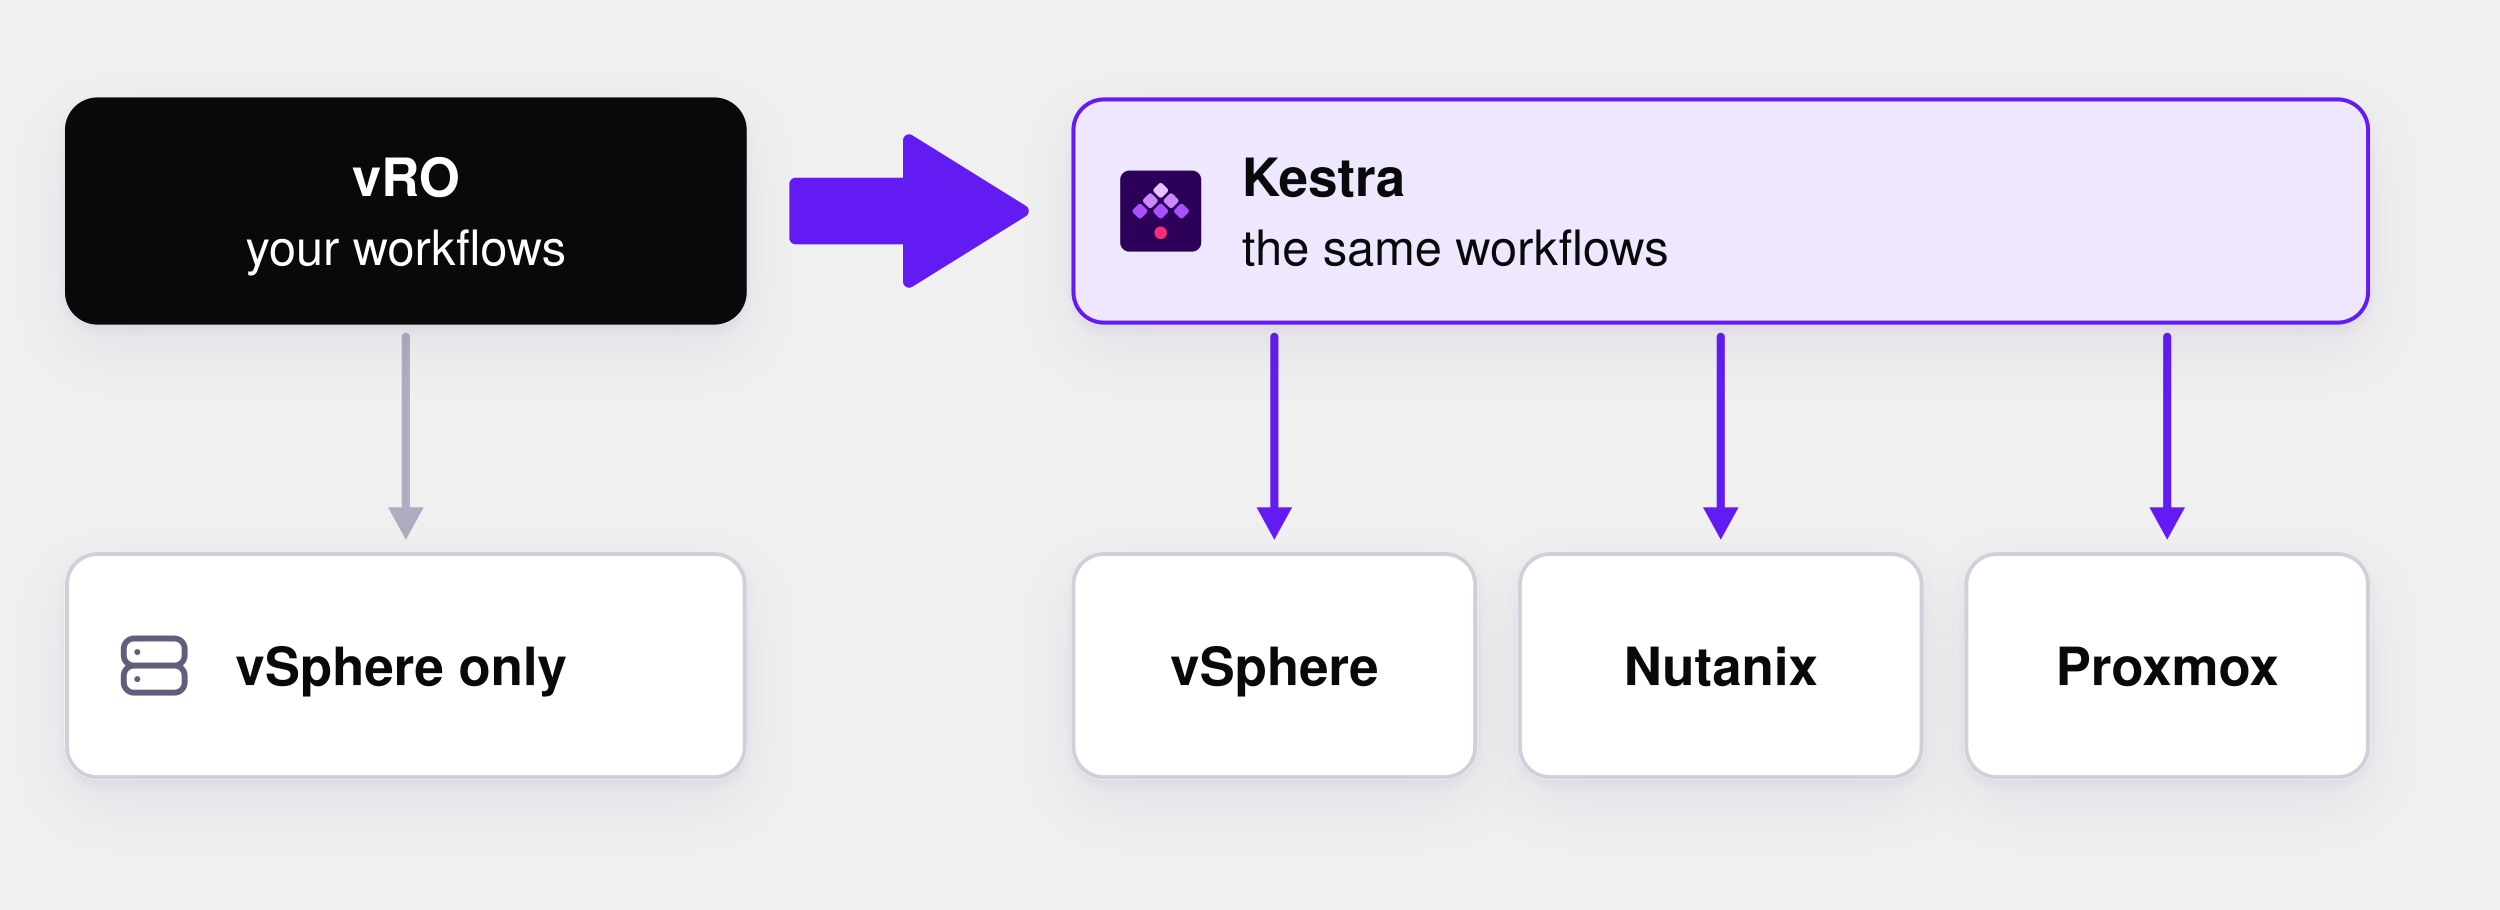
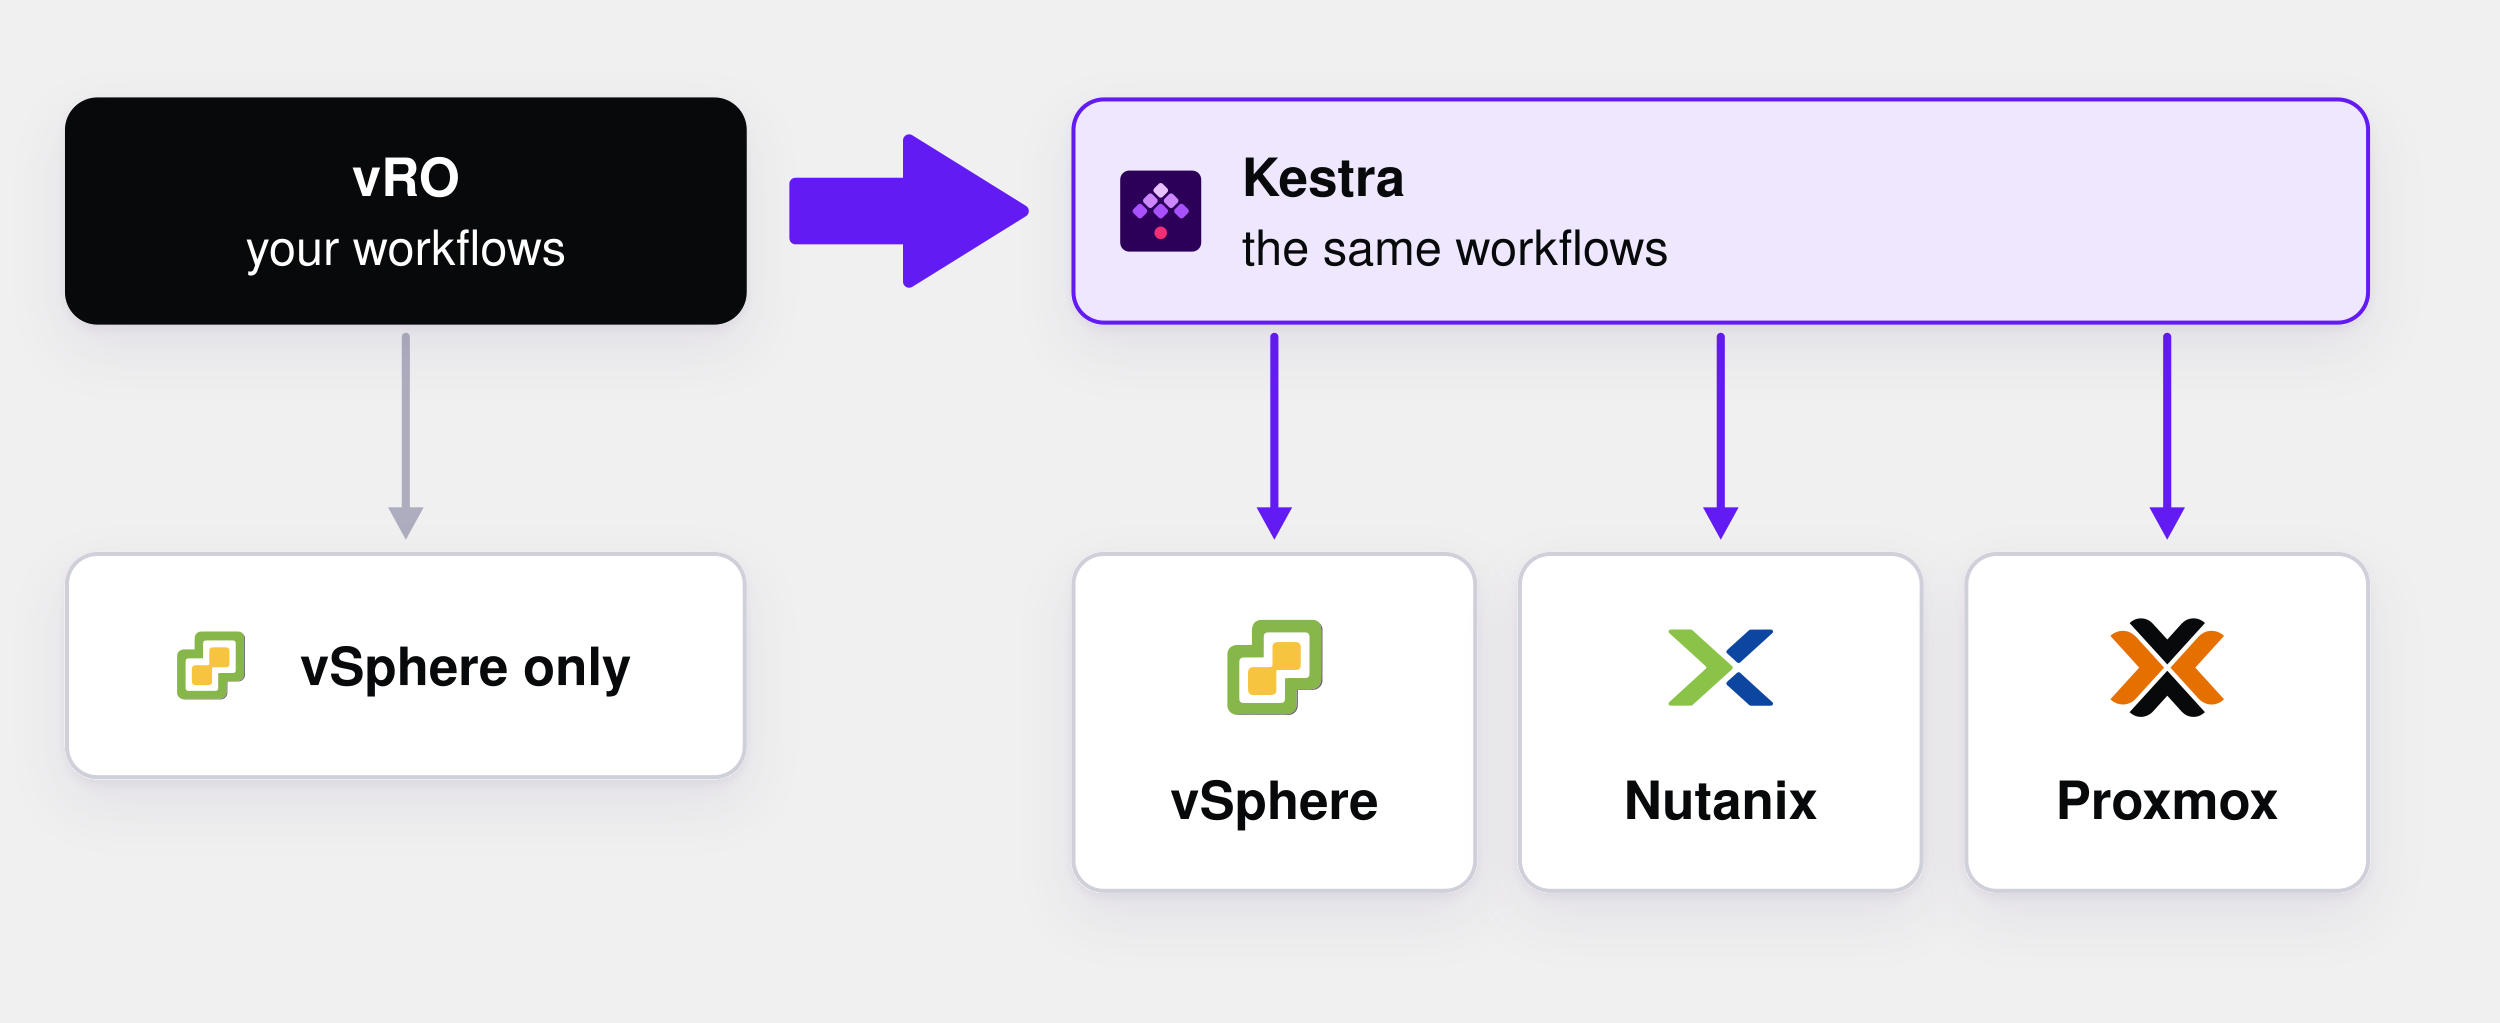
- <svg xmlns="http://www.w3.org/2000/svg" fill="none" aria-label="With vRO your workflows only run on vSphere; on Kestra they run on vSphere, Nutanix or Proxmox" viewBox="0 0 616 224">
+ <svg xmlns="http://www.w3.org/2000/svg" fill="none" aria-label="With vRO your workflows only run on vSphere; on Kestra they run on vSphere, Nutanix or Proxmox" viewBox="0 0 616 252">
  <defs>
    <filter id="vmware-kd-shadow" width="140%" height="180%" x="-20%" y="-20%" color-interpolation-filters="sRGB" filterUnits="objectBoundingBox">
      <feFlood flood-opacity="0" result="bg" />
      <feColorMatrix in="SourceAlpha" result="a0" values="0 0 0 0 0 0 0 0 0 0 0 0 0 0 0 0 0 0 127 0" />
      <feOffset dy="1" />
      <feGaussianBlur stdDeviation="1" />
      <feComposite in2="a0" operator="out" />
      <feColorMatrix values="0 0 0 0 0.227 0 0 0 0 0.114 0 0 0 0 0.427 0 0 0 0.051 0" />
      <feBlend in2="bg" result="s0" />
      <feColorMatrix in="SourceAlpha" result="a1" values="0 0 0 0 0 0 0 0 0 0 0 0 0 0 0 0 0 0 127 0" />
      <feOffset dy="6" />
      <feGaussianBlur stdDeviation="7" />
      <feComposite in2="a1" operator="out" />
      <feColorMatrix values="0 0 0 0 0.227 0 0 0 0 0.114 0 0 0 0 0.427 0 0 0 0.082 0" />
      <feBlend in2="s0" result="s1" />
      <feBlend in="SourceGraphic" in2="s1" result="shape" />
    </filter>
  </defs>
  <path stroke="#adadbf" stroke-linecap="round" stroke-linejoin="round" stroke-width="2" d="M100 83v43.6" />
  <path fill="#adadbf" d="m100 133-4.4-8h8.8Z" />
  <path fill="#631bf3" stroke="#631bf3" stroke-linejoin="round" stroke-width="3" d="M196 45.3h28V34.6L252 52l-28 17.4V58.7h-28Z" />
  <path stroke="#631bf3" stroke-linecap="round" stroke-linejoin="round" stroke-width="2" d="M314 83v43.6" />
  <path fill="#631bf3" d="m314 133-4.4-8h8.8Z" />
  <path stroke="#631bf3" stroke-linecap="round" stroke-linejoin="round" stroke-width="2" d="M424 83v43.6" />
  <path fill="#631bf3" d="m424 133-4.4-8h8.8Z" />
  <path stroke="#631bf3" stroke-linecap="round" stroke-linejoin="round" stroke-width="2" d="M534 83v43.6" />
  <path fill="#631bf3" d="m534 133-4.4-8h8.8Z" />
  <g filter="url(#vmware-kd-shadow)">
    <rect width="168" height="56" x="16" y="24" fill="#08090a" rx="8" />
  </g>
  <text fill="#fff" data-fit="1" data-maxw="144" font-family="'Mona Sans', -apple-system, 'Segoe UI', Helvetica, Arial, sans-serif" font-size="13" font-weight="600" text-anchor="middle">
    <tspan x="100" y="48.3">vRO</tspan>
  </text>
  <text fill="#fff" data-fit="2" data-maxw="144" font-family="'Mona Sans', -apple-system, 'Segoe UI', Helvetica, Arial, sans-serif" font-size="12" font-weight="400" text-anchor="middle">
    <tspan x="100" y="65.3">your workflows</tspan>
  </text>
  <g filter="url(#vmware-kd-shadow)">
    <rect width="168" height="56" x="16" y="136" fill="#fff" rx="8" />
    <rect width="167" height="55" x="16.5" y="136.5" stroke="#d0d0da" rx="7.5" />
  </g>
-   <svg width="20" height="20" x="28" y="154" stroke="#5f5f7c" stroke-linecap="round" stroke-linejoin="round" stroke-width="1.75" color="#5f5f7c" data-icon="ui:server" viewBox="0 0 24 24">
-     <path stroke="none" d="M0 0h24v24H0z" />
-     <path d="M3 7a3 3 0 0 1 3-3h12a3 3 0 0 1 3 3v2a3 3 0 0 1-3 3H6a3 3 0 0 1-3-3zm0 8a3 3 0 0 1 3-3h12a3 3 0 0 1 3 3v2a3 3 0 0 1-3 3H6a3 3 0 0 1-3-3zm4-7v.01M7 16v.01" />
+   <svg width="20" height="20" x="41.9" y="154" fill="currentColor" color="#08090a" data-icon="plugin:ee.vmware.vcenter" viewBox="0 0 200 200">
+     <path fill="#87b74b" d="M84.031 15.996c27.668.04 55.371-.023 83.04-.031 4.902-.14 9.39 1.898 12.652 5.508 1.75 4.89 2.93 9.941 2.91 15.16-.16 24.34-.133 48.683-.113 73.023-.047 7.067.761 15.02-3.22 21.27-2.558 4.129-6.85 5.84-11.48 6.527-9.3 1.32-18.738-.187-28.16.84-1.078 9.75.3 19.613-.71 29.312-.528 5.688-4.24 10.38-9.4 12.668-3.788 1.7-8.448 1.762-12.53 1.793-20-.183-40 .047-60 .008-8.91.16-17.489-.601-26.348.762-7.45-1.672-14.152-9.23-13.352-17.152.04-29.668.063-59.418.051-89.09-.058-4.418 1.57-8.739 4.7-11.88 3.492-3.19 8.23-4.55 12.89-4.57 8.5-.12 17.012.211 25.52-.058.269-9.152-.18-18.332.12-27.48.27-5.86 2.61-11.54 8.02-14.391 4.899-2.922 9.95-2.11 15.41-2.219m0 0" />
+     <path fill="#686465" d="M179.723 21.473c3.066 3.472 5.187 7.343 5 12.12-.012 29.712-.012 59.423-.024 89.13.32 8.3-7.379 16.07-15.597 16.312-9.172.371-18.38-.172-27.563.188-.469 9.492.172 19.023-.27 28.5-.367 8.242-7.808 15.832-16.187 15.613-29.352-.082-58.71-.043-88.05-.012-2.13-.02-4.262-.148-6.36-.488 8.86-1.363 17.437-.602 26.348-.762 20 .04 40-.191 60-.008 4.082-.03 8.742-.093 12.53-1.793 5.16-2.289 8.872-6.98 9.4-12.668 1.01-9.699-.368-19.562.71-29.312 9.422-1.027 18.86.48 28.16-.84 4.63-.687 8.922-2.398 11.48-6.527 3.981-6.25 3.173-14.203 3.22-21.27-.02-24.34-.047-48.683.113-73.023.02-5.219-1.16-10.27-2.91-15.16m0 0" />
+     <path fill="#fff" d="M90.98 37.984c20.36.082 40.72.082 61.082.012 2.727.137 5.61-.152 7.708 1.93 2.39 2.097 1.96 4.789 2.101 7.668-.148 21.332.031 42.761-.082 64.07.024 3.512-1.578 5.68-5.027 6.39-5.852.641-11.852.09-17.742.239-6.708.172-13.758-.59-20.31.66-.16 12.25.192 24.543-.07 36.793.032 2.988-1.699 5.54-4.667 6.207-3.262.5-6.66.313-9.953.34q-24-.028-48-.008c-4-.031-8.06.219-12.04-.16-2.66-.191-5.37-2.7-5.468-5.422-.41-3.98-.16-8.047-.18-12.047.008-15 .027-30-.012-45 .02-3.96-.25-8.023.22-11.96.57-3.673 3.901-5.641 7.433-5.571 11.757-.242 23.547.32 35.297-.191.28-11.77.011-23.57.082-35.348.109-2.5.039-4.742 2.007-6.59 2.114-2.101 4.864-1.883 7.621-2.012m0 0" />
+     <path fill="#f6c43f" d="M107.96 55.043c9.04.102 18.071.121 27.11.012 3.121.12 6.16-.34 8.63 1.96 2.39 1.97 2.773 4.618 2.76 7.56-.019 9.37-.1 18.741.02 28.12-.058 2.64.153 6.02-1.218 8.371-1.602 2.477-4.461 2.95-7.192 3.067-11.449.21-22.937-.36-34.379.191-.468 8.762-.109 17.559-.18 26.332-.081 4.059.4 8.399-.429 12.387-1.281 3.812-5.293 5.23-9.012 5.18-9.36.062-18.718-.118-28.09.043-3.28-.102-6.93.34-9.468-2.172-2.582-2.598-2.801-5.89-2.84-9.36.05-8.379.117-16.75-.012-25.129.04-3.609-.2-7.082 2.371-9.96 2.14-2.399 4.918-2.5 7.93-2.57 8.36-.02 16.738.148 25.102.081 2.546-.011 5-.531 7.476-1.09.492-11.472 0-22.992.16-34.472.07-2.29.453-4.418 2.203-6.051 2.59-2.59 5.649-2.438 9.059-2.5m0 0" />
  </svg>
  <text fill="#08090a" data-fit="3" data-maxw="114" font-family="'Mona Sans', -apple-system, 'Segoe UI', Helvetica, Arial, sans-serif" font-size="13" font-weight="600">
-     <tspan x="58" y="168.8">vSphere only</tspan>
+     <tspan x="73.9" y="168.8">vSphere only</tspan>
  </text>
  <g filter="url(#vmware-kd-shadow)">
    <rect width="320" height="56" x="264" y="24" fill="#eee7fe" rx="8" />
    <rect width="319" height="55" x="264.5" y="24.5" stroke="#631bf3" rx="7.5" />
  </g>
  <svg width="20" height="20" x="276" y="42" fill="currentColor" color="#08090a" data-icon="kestra-badge" viewBox="0 0 600 601">
    <g clip-path="url(#vmware-i2-clip0_380_149)">
      <path fill="#2c0059" d="M0 68.023C0 30.978 30.03.948 67.075.948h465.85C569.97.948 600 30.978 600 68.023v465.85c0 37.044-30.031 67.075-67.075 67.075H67.075C30.031 600.948 0 570.917 0 533.873z" />
      <path fill="#a950ff" d="M285.264 252.767c8.137-8.137 21.33-8.137 29.467 0l33.448 33.448c8.138 8.137 8.138 21.33 0 29.467l-33.448 33.448c-8.137 8.138-21.33 8.138-29.467 0l-33.448-33.448c-8.137-8.137-8.137-21.33 0-29.467zm154.058-.267c7.991-7.991 20.948-7.991 28.939 0l33.976 33.976c7.991 7.991 7.991 20.948 0 28.939l-33.976 33.976c-7.991 7.991-20.948 7.992-28.939 0l-33.976-33.976c-7.991-7.991-7.991-20.948 0-28.939z" />
      <path fill="#e9c1ff" d="M285.528 98.71c7.991-7.99 20.948-7.99 28.94 0l33.975 33.976c7.992 7.992 7.992 20.949 0 28.94l-33.975 33.976c-7.992 7.991-20.949 7.991-28.94 0l-33.976-33.976c-7.991-7.991-7.991-20.948 0-28.94z" />
      <path fill="#cd88ff" d="M271.29 209.32c8.137 8.137 8.137 21.33 0 29.467l-33.448 33.448c-8.137 8.137-21.33 8.137-29.467 0l-33.448-33.448c-8.138-8.137-8.138-21.33 0-29.467l33.448-33.449c8.137-8.137 21.33-8.137 29.467 0z" />
      <path fill="#a950ff" d="M194.654 286.476c7.991 7.991 7.991 20.948 0 28.939l-33.976 33.976c-7.991 7.991-20.948 7.991-28.94 0l-33.975-33.976c-7.992-7.991-7.992-20.948 0-28.939l33.975-33.976c7.992-7.991 20.949-7.991 28.94 0z" />
      <path fill="#cd88ff" d="M425.078 209.32c8.137 8.137 8.137 21.33 0 29.467l-33.448 33.448c-8.138 8.137-21.33 8.137-29.467 0l-33.449-33.448c-8.137-8.137-8.137-21.33 0-29.467l33.449-33.449c8.137-8.137 21.329-8.137 29.467 0z" />
      <path fill="#f62e76" d="M332.916 428.992c18.179 18.179 18.179 47.653 0 65.832s-47.653 18.179-65.832 0-18.179-47.653 0-65.832 47.653-18.179 65.832 0" />
    </g>
    <defs>
      <clipPath id="vmware-i2-clip0_380_149">
        <rect width="600" height="600" fill="#fff" transform="translate(0 0.947876)" />
      </clipPath>
    </defs>
  </svg>
  <text fill="#08090a" data-fit="4" data-maxw="266" font-family="'Mona Sans', -apple-system, 'Segoe UI', Helvetica, Arial, sans-serif" font-size="13" font-weight="600">
    <tspan x="306" y="48.3">Kestra</tspan>
  </text>
  <text fill="#08090a" data-fit="5" data-maxw="266" font-family="'Mona Sans', -apple-system, 'Segoe UI', Helvetica, Arial, sans-serif" font-size="12" font-weight="400">
    <tspan x="306" y="65.3">the same workflows</tspan>
  </text>
  <g filter="url(#vmware-kd-shadow)">
-     <rect width="100" height="56" x="264" y="136" fill="#fff" rx="8" />
-     <rect width="99" height="55" x="264.5" y="136.5" stroke="#d0d0da" rx="7.5" />
+     <rect width="100" height="84" x="264" y="136" fill="#fff" rx="8" />
+     <rect width="99" height="83" x="264.5" y="136.5" stroke="#d0d0da" rx="7.5" />
  </g>
-   <text fill="#08090a" data-fit="6" data-maxw="76" font-family="'Mona Sans', -apple-system, 'Segoe UI', Helvetica, Arial, sans-serif" font-size="13" font-weight="600" text-anchor="middle">
-     <tspan x="314" y="168.8">vSphere</tspan>
+   <svg width="28" height="28" x="300" y="150.5" fill="currentColor" color="#08090a" data-icon="plugin:ee.vmware.vcenter" viewBox="0 0 200 200">
+     <path fill="#87b74b" d="M84.031 15.996c27.668.04 55.371-.023 83.04-.031 4.902-.14 9.39 1.898 12.652 5.508 1.75 4.89 2.93 9.941 2.91 15.16-.16 24.34-.133 48.683-.113 73.023-.047 7.067.761 15.02-3.22 21.27-2.558 4.129-6.85 5.84-11.48 6.527-9.3 1.32-18.738-.187-28.16.84-1.078 9.75.3 19.613-.71 29.312-.528 5.688-4.24 10.38-9.4 12.668-3.788 1.7-8.448 1.762-12.53 1.793-20-.183-40 .047-60 .008-8.91.16-17.489-.601-26.348.762-7.45-1.672-14.152-9.23-13.352-17.152.04-29.668.063-59.418.051-89.09-.058-4.418 1.57-8.739 4.7-11.88 3.492-3.19 8.23-4.55 12.89-4.57 8.5-.12 17.012.211 25.52-.058.269-9.152-.18-18.332.12-27.48.27-5.86 2.61-11.54 8.02-14.391 4.899-2.922 9.95-2.11 15.41-2.219m0 0" />
+     <path fill="#686465" d="M179.723 21.473c3.066 3.472 5.187 7.343 5 12.12-.012 29.712-.012 59.423-.024 89.13.32 8.3-7.379 16.07-15.597 16.312-9.172.371-18.38-.172-27.563.188-.469 9.492.172 19.023-.27 28.5-.367 8.242-7.808 15.832-16.187 15.613-29.352-.082-58.71-.043-88.05-.012-2.13-.02-4.262-.148-6.36-.488 8.86-1.363 17.437-.602 26.348-.762 20 .04 40-.191 60-.008 4.082-.03 8.742-.093 12.53-1.793 5.16-2.289 8.872-6.98 9.4-12.668 1.01-9.699-.368-19.562.71-29.312 9.422-1.027 18.86.48 28.16-.84 4.63-.687 8.922-2.398 11.48-6.527 3.981-6.25 3.173-14.203 3.22-21.27-.02-24.34-.047-48.683.113-73.023.02-5.219-1.16-10.27-2.91-15.16m0 0" />
+     <path fill="#fff" d="M90.98 37.984c20.36.082 40.72.082 61.082.012 2.727.137 5.61-.152 7.708 1.93 2.39 2.097 1.96 4.789 2.101 7.668-.148 21.332.031 42.761-.082 64.07.024 3.512-1.578 5.68-5.027 6.39-5.852.641-11.852.09-17.742.239-6.708.172-13.758-.59-20.31.66-.16 12.25.192 24.543-.07 36.793.032 2.988-1.699 5.54-4.667 6.207-3.262.5-6.66.313-9.953.34q-24-.028-48-.008c-4-.031-8.06.219-12.04-.16-2.66-.191-5.37-2.7-5.468-5.422-.41-3.98-.16-8.047-.18-12.047.008-15 .027-30-.012-45 .02-3.96-.25-8.023.22-11.96.57-3.673 3.901-5.641 7.433-5.571 11.757-.242 23.547.32 35.297-.191.28-11.77.011-23.57.082-35.348.109-2.5.039-4.742 2.007-6.59 2.114-2.101 4.864-1.883 7.621-2.012m0 0" />
+     <path fill="#f6c43f" d="M107.96 55.043c9.04.102 18.071.121 27.11.012 3.121.12 6.16-.34 8.63 1.96 2.39 1.97 2.773 4.618 2.76 7.56-.019 9.37-.1 18.741.02 28.12-.058 2.64.153 6.02-1.218 8.371-1.602 2.477-4.461 2.95-7.192 3.067-11.449.21-22.937-.36-34.379.191-.468 8.762-.109 17.559-.18 26.332-.081 4.059.4 8.399-.429 12.387-1.281 3.812-5.293 5.23-9.012 5.18-9.36.062-18.718-.118-28.09.043-3.28-.102-6.93.34-9.468-2.172-2.582-2.598-2.801-5.89-2.84-9.36.05-8.379.117-16.75-.012-25.129.04-3.609-.2-7.082 2.371-9.96 2.14-2.399 4.918-2.5 7.93-2.57 8.36-.02 16.738.148 25.102.081 2.546-.011 5-.531 7.476-1.09.492-11.472 0-22.992.16-34.472.07-2.29.453-4.418 2.203-6.051 2.59-2.59 5.649-2.438 9.059-2.5m0 0" />
+   </svg>
+   <text fill="#08090a" data-fit="6" data-maxw="92" font-family="'Mona Sans', -apple-system, 'Segoe UI', Helvetica, Arial, sans-serif" font-size="13" font-weight="600" text-anchor="middle">
+     <tspan x="314" y="201.8">vSphere</tspan>
  </text>
  <g filter="url(#vmware-kd-shadow)">
-     <rect width="100" height="56" x="374" y="136" fill="#fff" rx="8" />
-     <rect width="99" height="55" x="374.5" y="136.5" stroke="#d0d0da" rx="7.5" />
+     <rect width="100" height="84" x="374" y="136" fill="#fff" rx="8" />
+     <rect width="99" height="83" x="374.5" y="136.5" stroke="#d0d0da" rx="7.5" />
  </g>
-   <text fill="#08090a" data-fit="7" data-maxw="76" font-family="'Mona Sans', -apple-system, 'Segoe UI', Helvetica, Arial, sans-serif" font-size="13" font-weight="600" text-anchor="middle">
-     <tspan x="424" y="168.8">Nutanix</tspan>
+   <svg width="28" height="28" x="410" y="150.5" fill="currentColor" color="#08090a" data-icon="plugin:ee.nutanix" viewBox="0 0 512 512">
+     <path fill="#8bc349" d="m35.529 84.321 2.889-.036c3.149-.032 6.296-.027 9.445-.02q3.29-.012 6.58-.028 6.897-.023 13.792.001c5.882.018 11.762-.02 17.643-.072 4.53-.033 9.06-.034 13.592-.025q3.25 0 6.503-.034a494 494 0 0 1 9.11.019l2.695-.052c6.16.124 9.194 1.882 13.565 6.197L133 92l2.617 2.336 2.258 2.039 2.563 2.313L143 101l2.438 2.188q6.882 6.177 13.687 12.437c3.237 2.977 6.486 5.935 9.813 8.813 4.182 3.623 8.225 7.395 12.282 11.157a428 428 0 0 0 10.698 9.573c3.217 2.83 6.362 5.74 9.515 8.64 4.823 4.434 9.69 8.817 14.567 13.192l7.508 6.758q2.46 2.213 4.922 4.422 6.884 6.181 13.695 12.445c3.237 2.977 6.486 5.935 9.813 8.813 4.182 3.623 8.225 7.395 12.282 11.157a428 428 0 0 0 10.698 9.573c3.217 2.83 6.362 5.74 9.515 8.64 3.216 2.956 6.444 5.896 9.692 8.817l2.41 2.168q2.631 2.355 5.274 4.695l2.754 2.45 2.503 2.214c2.317 2.214 2.836 3.332 3.434 6.473-1.274 8.596-11.315 14.953-17.5 20.375a1945 1945 0 0 0-4.875 4.375l-2.484 2.234a1507 1507 0 0 0-8.766 8.016 541 541 0 0 1-11.758 10.508c-3.226 2.845-6.384 5.763-9.55 8.675-5.621 5.168-11.304 10.266-16.989 15.364q-6.888 6.185-13.703 12.453a541 541 0 0 1-11.758 10.508c-3.226 2.845-6.384 5.763-9.55 8.675-4.823 4.434-9.69 8.817-14.567 13.192l-5 4.5q-3.711 3.343-7.43 6.68-6.884 6.181-13.695 12.445c-3.237 2.977-6.486 5.935-9.812 8.813-3.593 3.112-7.078 6.33-10.563 9.562-16.45 15.241-16.45 15.241-21.586 15.274l-2.514.03-2.75.002-2.902.026c-3.174.024-6.348.032-9.521.04l-6.61.026q-6.933.024-13.866.028c-5.924.005-11.848.043-17.772.088-4.552.03-9.103.037-13.655.038q-3.277.006-6.553.038a718 718 0 0 1-9.163.01l-2.737.044c-4.428-.051-6.302-.214-9.936-2.963-2.548-3.53-2.62-5.413-1.935-9.681 2.388-3.98 5.898-6.73 9.395-9.715 3.441-3.018 6.769-6.151 10.105-9.285 4.363-4.092 8.745-8.132 13.281-12.031 3.299-2.927 6.503-5.953 9.719-8.969 4.363-4.092 8.745-8.132 13.281-12.031 3.299-2.927 6.503-5.953 9.719-8.969 4.363-4.092 8.745-8.132 13.281-12.031 3.299-2.927 6.503-5.953 9.719-8.969 4.363-4.092 8.745-8.132 13.281-12.031 3.299-2.927 6.503-5.953 9.719-8.969 4.363-4.092 8.745-8.132 13.281-12.031 3.299-2.927 6.503-5.953 9.719-8.969 7.85-7.363 7.85-7.363 11.5-10.5 4.016-3.456 7.878-7.073 11.75-10.687l1.973-1.84q1.84-1.723 3.672-3.456a416 416 0 0 1 4.015-3.736c1.885-1.812 1.885-1.812 2.278-5.093-.98-5.258-3.716-7.317-7.688-10.688-.59-.52-1.18-1.039-1.79-1.574a550 550 0 0 0-3.85-3.352c-2.959-2.6-5.847-5.271-8.735-7.949a1145 1145 0 0 0-14.098-12.848A1184 1184 0 0 1 146 211.5a1270 1270 0 0 0-11-10c-6.226-5.59-12.38-11.255-18.541-16.916a2077 2077 0 0 0-17.896-16.271c-3.386-3.056-6.744-6.142-10.102-9.227q-4.707-4.32-9.461-8.586a1442 1442 0 0 1-12.541-11.416q-4.673-4.29-9.396-8.521A1012 1012 0 0 1 45.5 120c-10.138-9.38-10.138-9.38-20.562-18.437-3.42-2.983-3.813-3.458-4.313-7.875C21 90 21 90 22.928 87.312c4.242-3.193 7.42-3.031 12.6-2.99" />
+     <path fill="#0c46a1" d="M340 277c2.844 1.723 2.844 1.723 5.5 4.063l2.863 2.496a204 204 0 0 1 7.992 7.789c1.653 1.66 3.368 3.188 5.145 4.714 4.105 3.536 8.05 7.231 12 10.938 5.674 5.333 5.674 5.333 11.5 10.5 4.636 3.985 9.054 8.206 13.512 12.387 3.121 2.922 6.245 5.825 9.488 8.613 4.636 3.985 9.054 8.206 13.512 12.387 3.121 2.922 6.245 5.825 9.488 8.613 4.636 3.985 9.054 8.206 13.512 12.387 3.121 2.922 6.245 5.825 9.488 8.613 3.94 3.387 7.711 6.947 11.5 10.5 5.085 4.767 10.216 9.453 15.5 14q2.474 2.149 4.938 4.313l2.277 1.988c2.532 2.41 2.759 3.47 3.16 7.012C491 422 491 422 489.072 424.688c-4.242 3.193-7.42 3.031-12.6 2.99l-2.89.037c-3.149.032-6.296.027-9.445.02q-3.29.012-6.58.028c-4.598.017-9.195.014-13.792-.001-5.882-.018-11.762.02-17.643.072-4.53.033-9.06.034-13.592.025q-3.25 0-6.503.034c-3.038.027-6.072.01-9.11-.019l-2.695.052c-6.164-.124-9.198-1.887-13.572-6.204L379 420l-2.547-2.266a1987 1987 0 0 1-15.132-13.788A398 398 0 0 0 353 396.5c-3.878-3.363-7.655-6.833-11.433-10.308-4.823-4.434-9.69-8.817-14.567-13.192l-7.508-6.758q-2.46-2.213-4.922-4.422a1677 1677 0 0 1-15.234-13.861 408 408 0 0 0-8.774-7.834L287 337l-2.937-2.562c-2.49-2.942-3.063-4.595-3.063-8.438 2.888-7.317 10.83-12.932 16.668-17.953 2.995-2.629 5.912-5.336 8.832-8.047 4.12-3.82 8.266-7.597 12.52-11.27 3.34-2.918 6.604-5.919 9.878-8.91 3.69-3.195 6.251-3.233 11.102-2.82m56.236-192.193 2.902-.025q4.77-.036 9.538-.055l3.285-.017q8.607-.039 17.213-.06c5.932-.017 11.863-.062 17.795-.112 4.556-.034 9.112-.046 13.668-.051q3.28-.01 6.561-.046c3.06-.032 6.118-.032 9.178-.024l2.741-.05c4.434.044 6.31.2 9.95 2.95 2.545 3.532 2.619 5.416 1.933 9.683-2.419 4.031-6.003 6.835-9.543 9.863-2.957 2.572-5.833 5.223-8.707 7.887l-1.683 1.558-3.396 3.146a1882 1882 0 0 1-21.108 19.233A1297 1297 0 0 0 438 146.5a1551 1551 0 0 1-13.437 12.187 1521 1521 0 0 0-10.104 9.23q-4.673 4.288-9.396 8.52A1005 1005 0 0 0 393.5 187c-4.624 4.28-9.28 8.518-13.973 12.723A1184 1184 0 0 0 371 207.5a1376 1376 0 0 1-13.414 12.16 487 487 0 0 0-5.734 5.274l-1.625 1.511a568 568 0 0 0-3.118 2.926c-3.621 3.367-6.092 5.366-11.02 6.008-3.95-.485-5.54-1.845-8.526-4.442l-2.891-2.496a182 182 0 0 1-8.016-7.777c-2.342-2.353-4.85-4.489-7.363-6.656-3.287-2.879-6.495-5.843-9.71-8.802-4.144-3.812-8.325-7.58-12.524-11.331-4.946-4.505-4.946-4.505-5.934-7.75-.183-4.582 1.859-6.99 4.855-10.336 4.161-4.08 8.368-8.049 12.79-11.844 2.789-2.432 5.51-4.937 8.23-7.445 3.278-3.02 6.566-6.022 9.938-8.938 4.183-3.624 8.226-7.396 12.284-11.16a418 418 0 0 1 10.622-9.496c2.928-2.589 5.79-5.248 8.656-7.906 4.086-3.789 8.204-7.522 12.418-11.168 2.687-2.365 5.322-4.784 7.957-7.207 3.909-3.592 7.819-7.182 11.75-10.75l2.414-2.195c4.039-3.46 8.116-2.85 13.197-2.873" />
+   </svg>
+   <text fill="#08090a" data-fit="7" data-maxw="92" font-family="'Mona Sans', -apple-system, 'Segoe UI', Helvetica, Arial, sans-serif" font-size="13" font-weight="600" text-anchor="middle">
+     <tspan x="424" y="201.8">Nutanix</tspan>
  </text>
  <g filter="url(#vmware-kd-shadow)">
-     <rect width="100" height="56" x="484" y="136" fill="#fff" rx="8" />
-     <rect width="99" height="55" x="484.5" y="136.5" stroke="#d0d0da" rx="7.5" />
+     <rect width="100" height="84" x="484" y="136" fill="#fff" rx="8" />
+     <rect width="99" height="83" x="484.5" y="136.5" stroke="#d0d0da" rx="7.5" />
  </g>
-   <text fill="#08090a" data-fit="8" data-maxw="76" font-family="'Mona Sans', -apple-system, 'Segoe UI', Helvetica, Arial, sans-serif" font-size="13" font-weight="600" text-anchor="middle">
-     <tspan x="534" y="168.8">Proxmox</tspan>
+   <svg width="28" height="28" x="520" y="150.5" fill="currentColor" color="#08090a" data-icon="plugin:proxmox" viewBox="0 34 512 444">
+     <path d="M137.9 34.1c-10.5 0-19.7 1.9-28.5 5.7-8.6 3.8-16.2 8.9-22.9 15.6l170 186.4L426.1 55.3c-6.7-6.7-14.3-11.8-23.4-15.6-8.3-3.8-18-5.7-28-5.7-10.5 0-20.5 2.2-29.4 6.2-9.2 4-16.7 10-23.7 17l-65.2 72.2-66-72.2c-6.7-7-14.3-12.9-23.7-17-8.3-4-18.3-6.1-28.8-6.1M256.4 270l-170 186.7c6.7 6.5 14.3 11.8 22.9 15.6 8.9 3.8 18.1 5.7 28 5.7 11 0 20.5-2.4 29.4-6.2 9.4-4.3 17.5-10 24.2-17l65.5-72.2 65.4 72.2c6.7 7 14.3 12.7 23.4 17 8.9 3.8 18.6 6.2 29.4 6.2 10 0 19.7-1.9 28-5.7 9.2-3.8 16.7-9.2 23.4-15.6z" style="fill-rule:evenodd;clip-rule:evenodd" />
+     <path d="M56 90.1c-10.8.3-21.3 2.4-30.7 6.5-9.7 4-18 9.7-25.3 16.7L129.8 256 0 398.5c7.3 7.3 15.6 12.9 25.3 17.2 9.4 4.3 19.9 6.2 30.7 6.7 11.6-.5 22.4-2.4 32.3-7.3q15-6.9 25.8-18.6l128-140.5-127.9-140.3c-7.8-7.5-16.2-13.7-26.1-18.6-10-4.6-20.5-6.7-32.1-7m399.7 0c-11.6.3-21.8 2.4-31.8 7-10 4.8-18.6 11-26.1 18.6L270.4 256l127.4 140.6q11.25 11.7 26.1 18.6c10 4.8 20.2 6.7 31.8 7.3 11.6-.5 21.5-2.4 31-6.7 10.2-4.3 18-10 25.3-17.2L382.5 256 512 113.3c-7.3-7-15.1-12.7-25.3-16.7-9.4-4.1-19.4-6.2-31-6.5" style="fill-rule:evenodd;clip-rule:evenodd;fill:#e57000" />
+   </svg>
+   <text fill="#08090a" data-fit="8" data-maxw="92" font-family="'Mona Sans', -apple-system, 'Segoe UI', Helvetica, Arial, sans-serif" font-size="13" font-weight="600" text-anchor="middle">
+     <tspan x="534" y="201.8">Proxmox</tspan>
  </text>
</svg>
